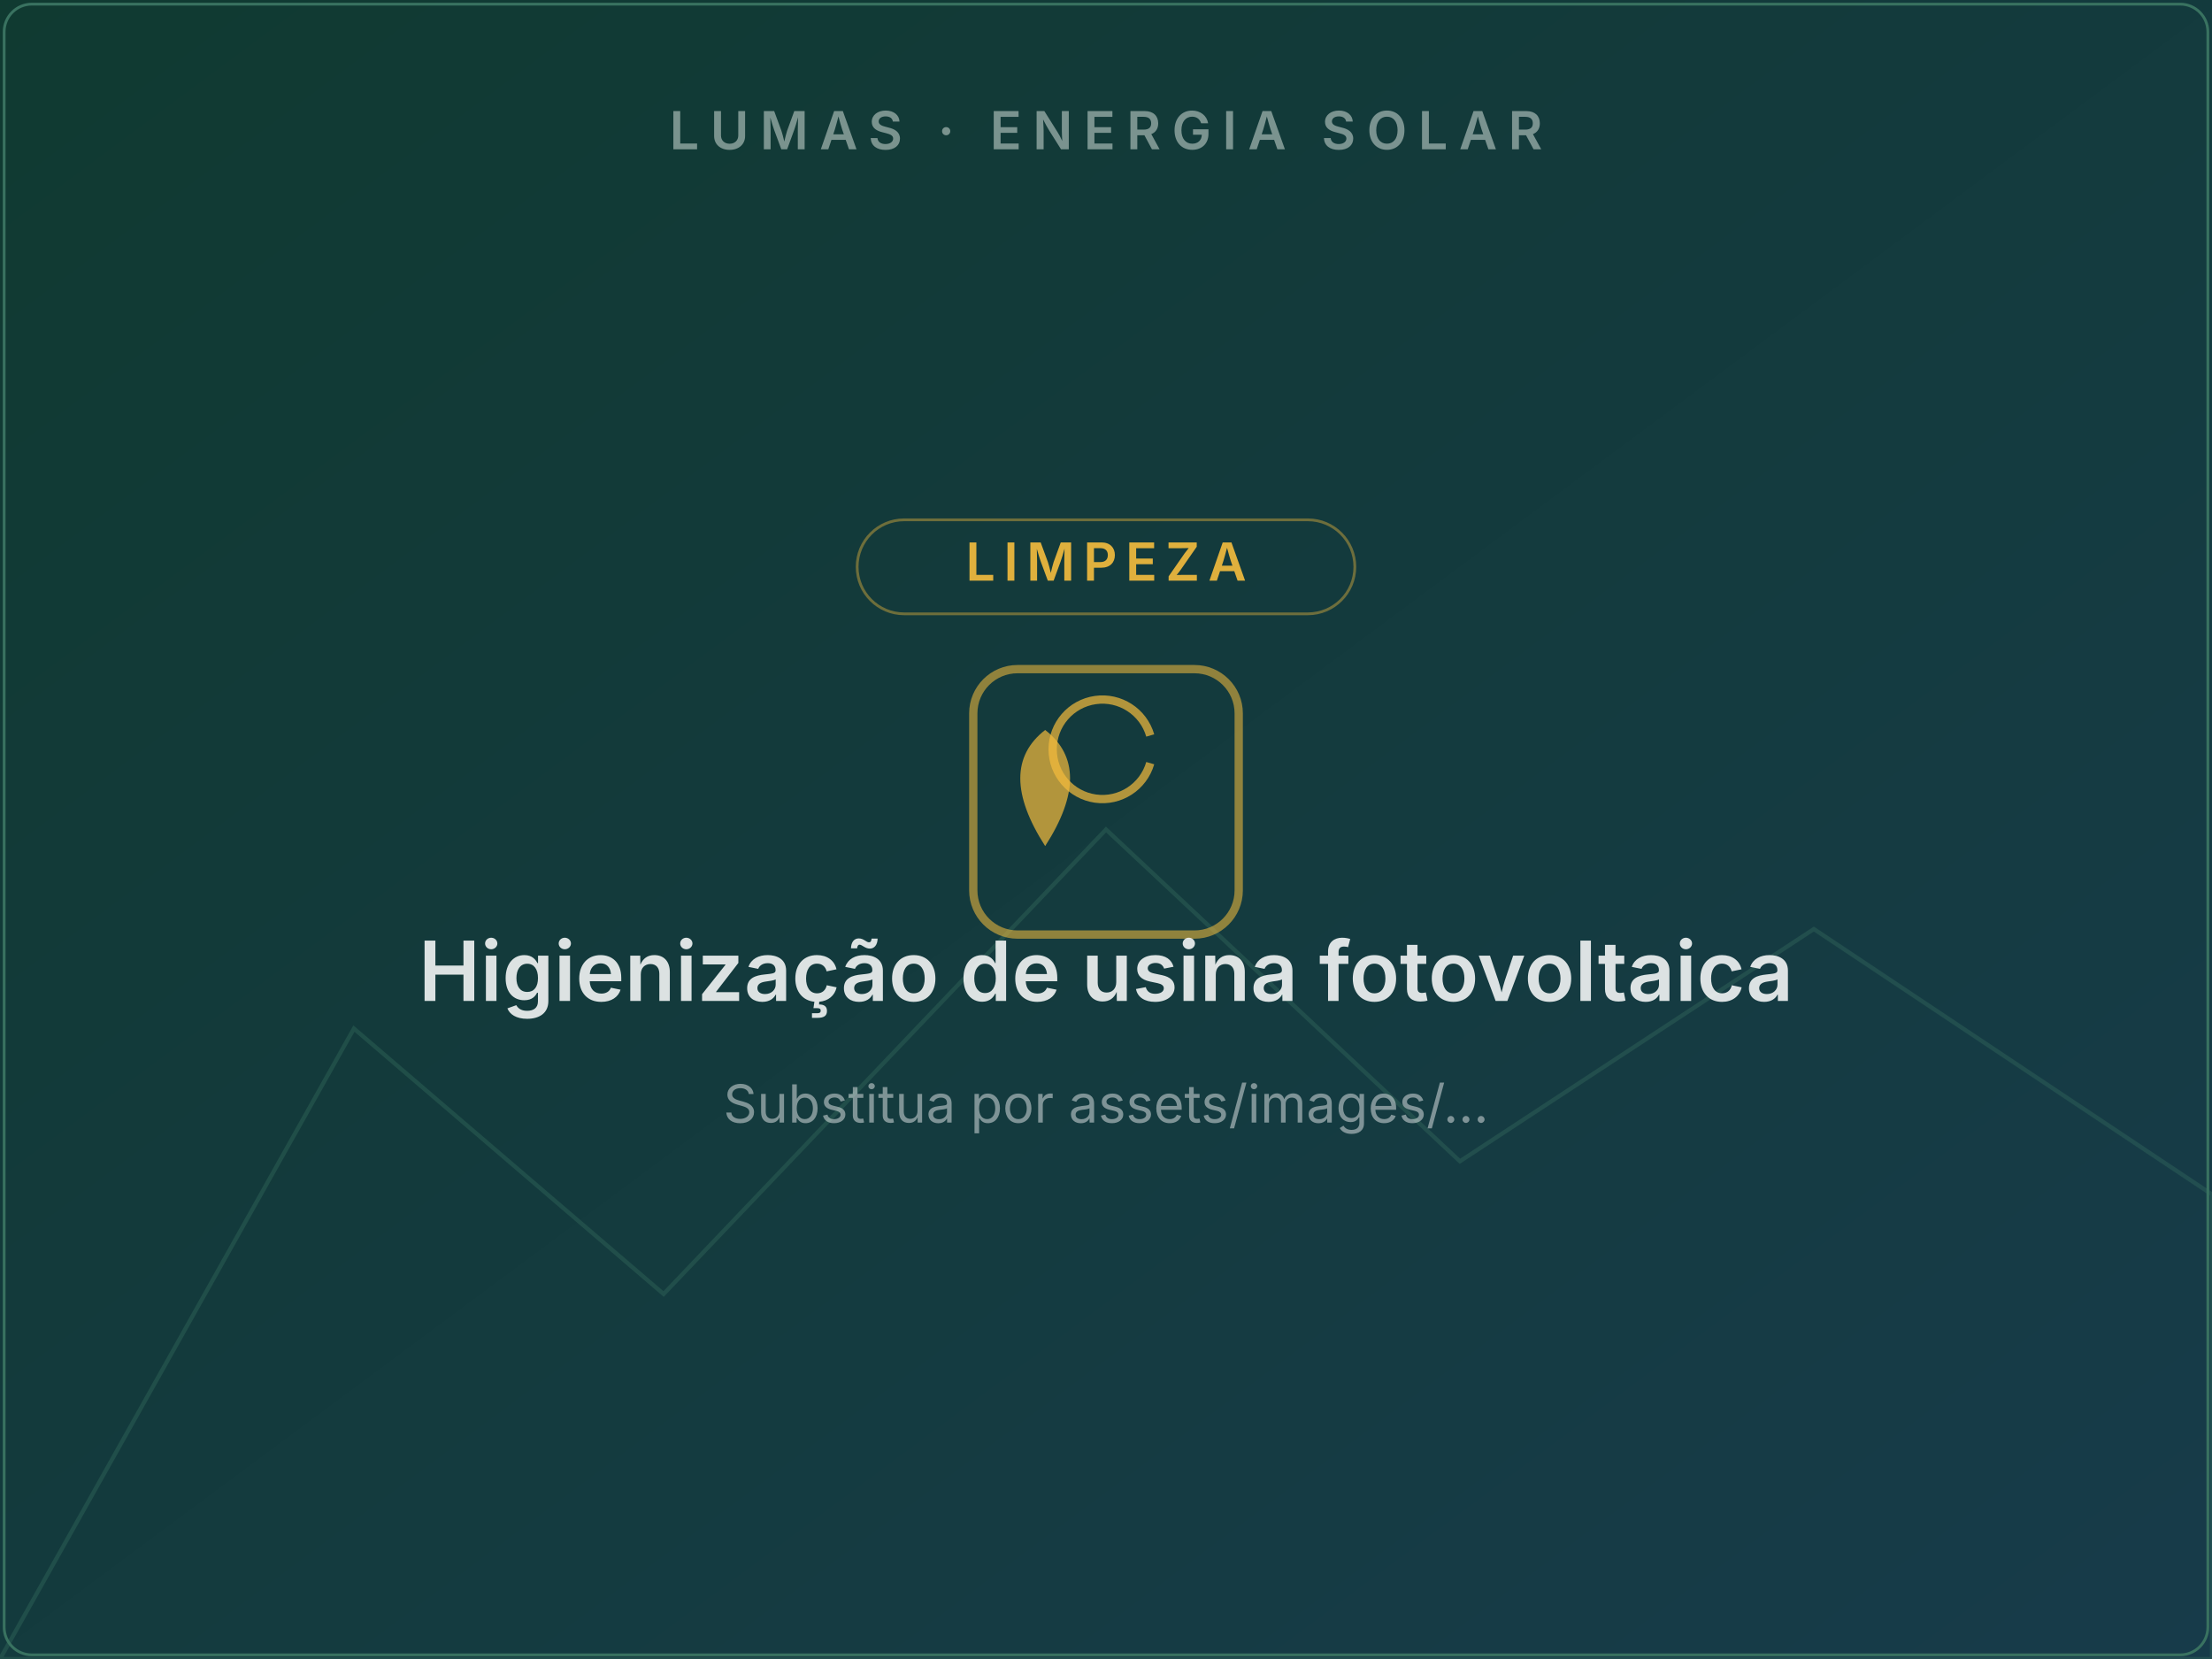
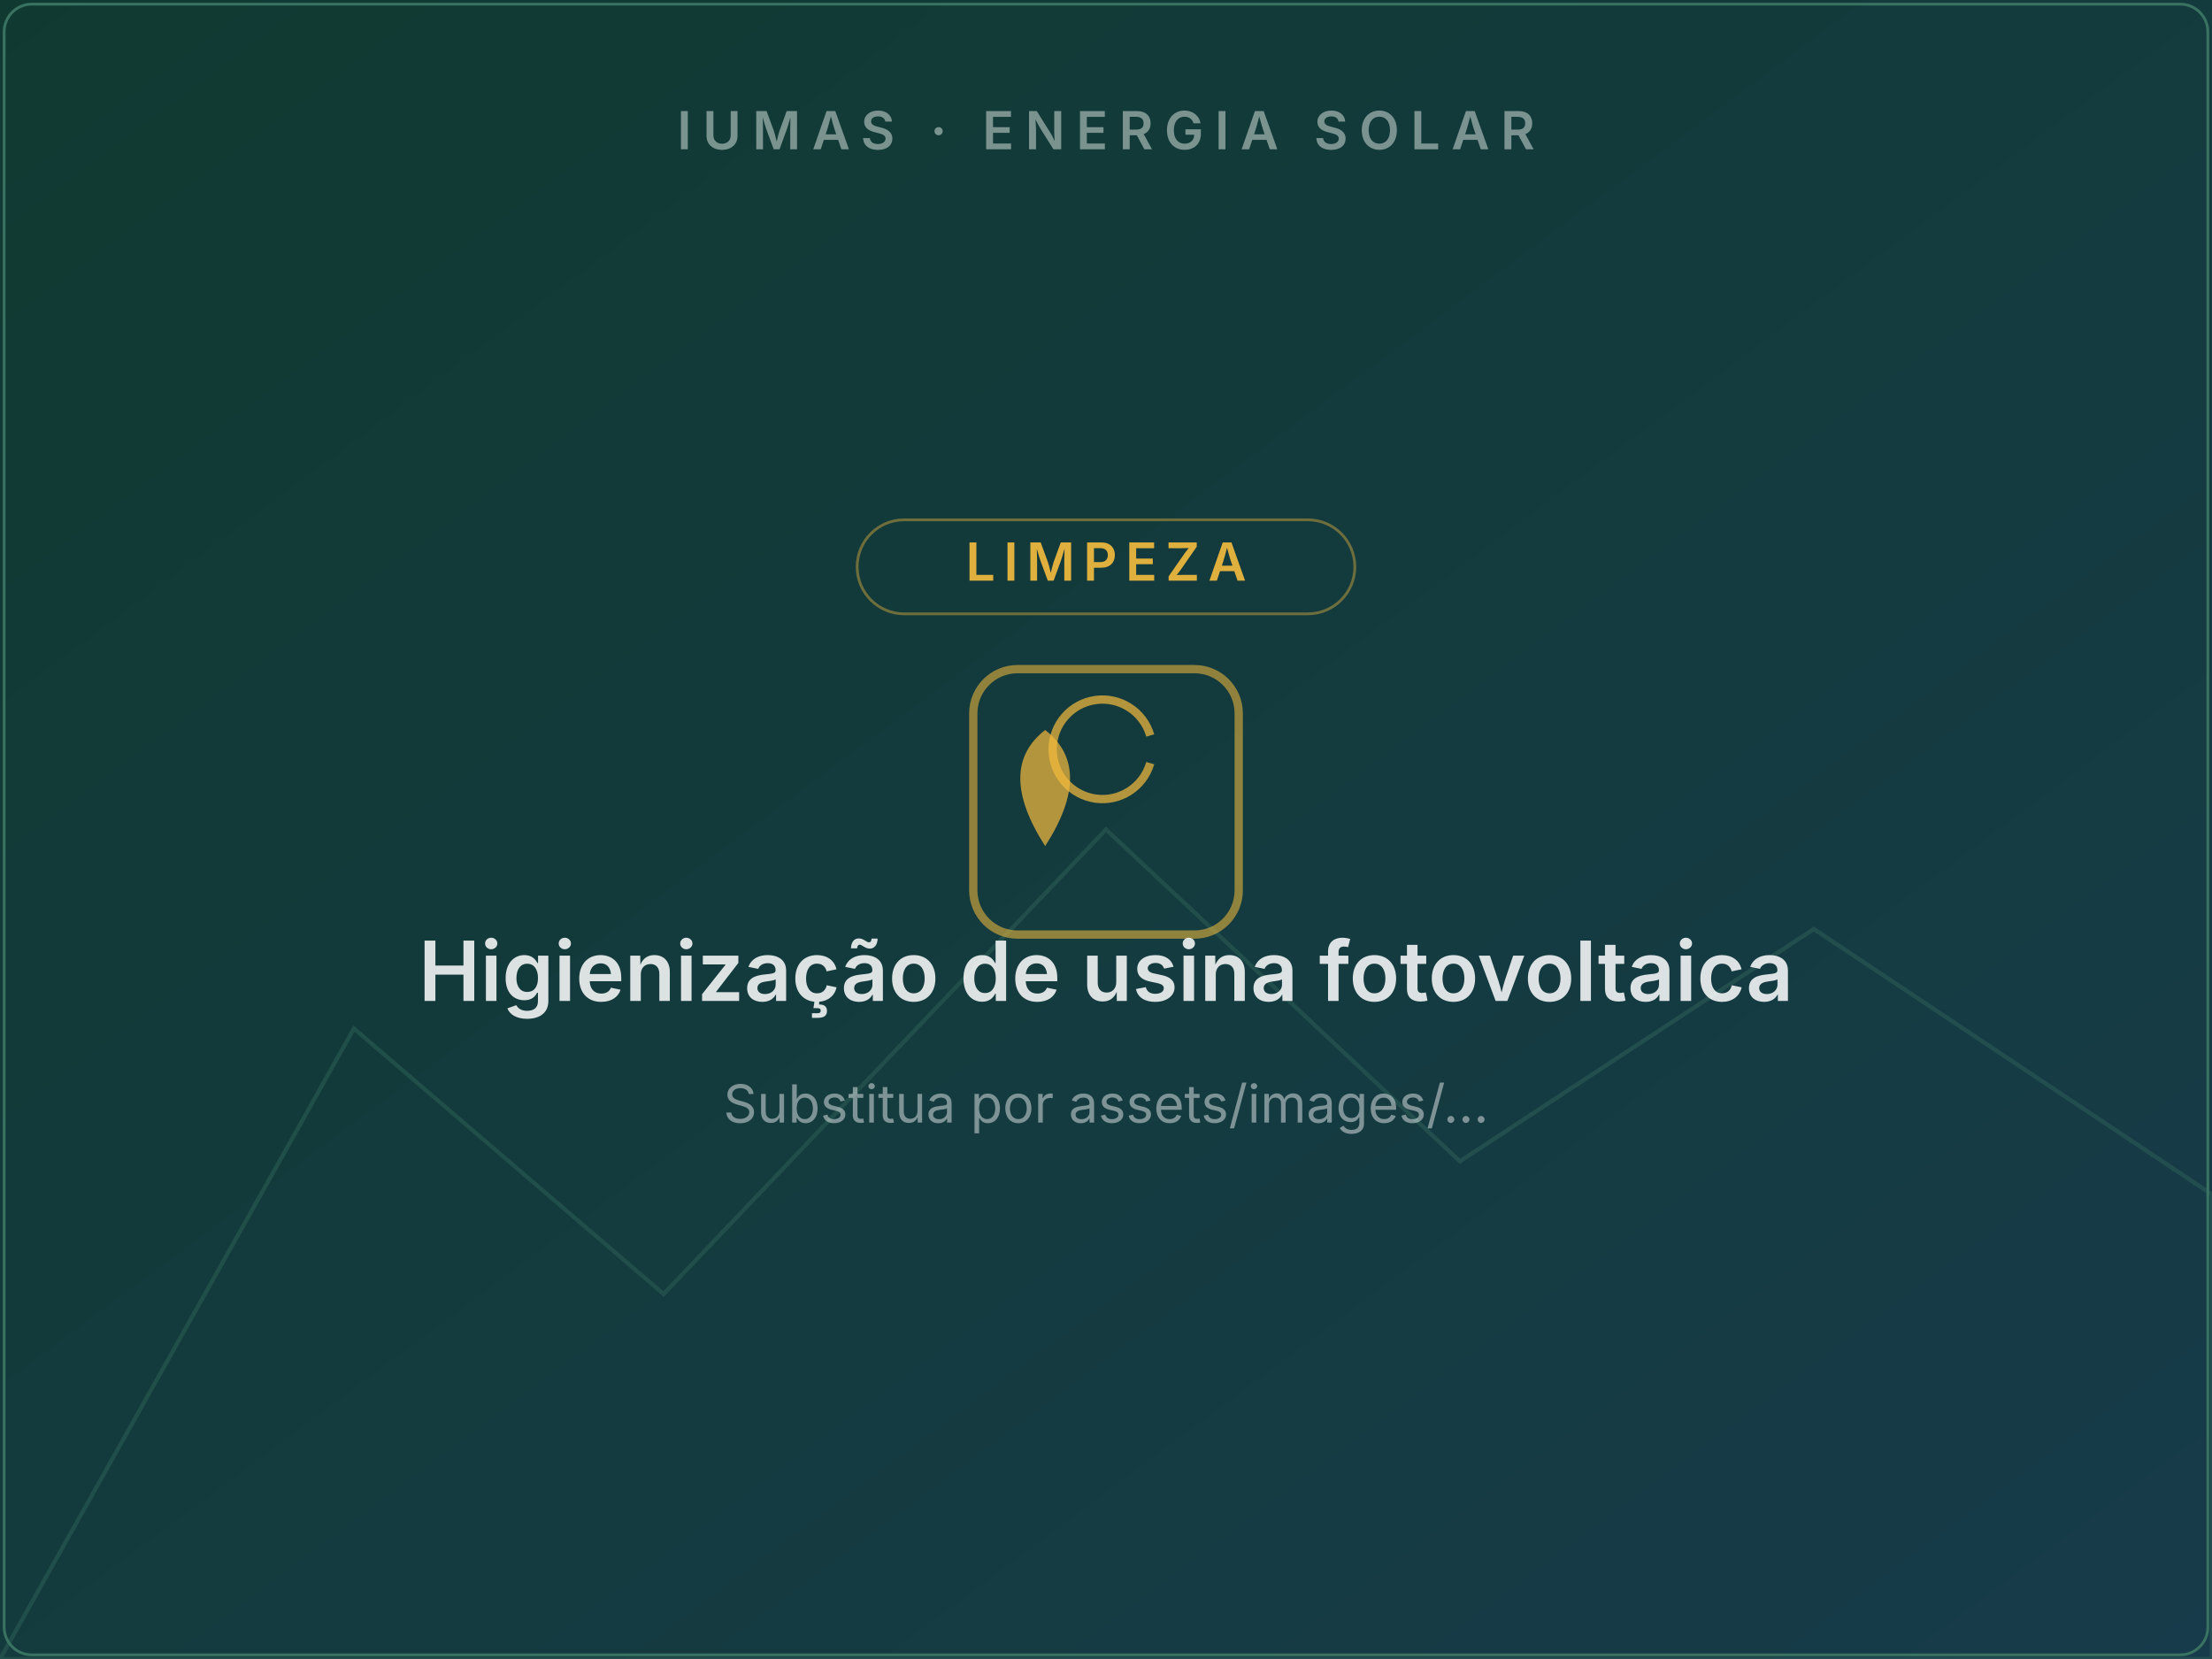
<svg xmlns="http://www.w3.org/2000/svg" width="800" height="600" viewBox="0 0 800 600" role="img" aria-label="Higienização de usina fotovoltaica">
  <defs>
    <linearGradient id="g800" x1="0" y1="0" x2="1" y2="1">
      <stop offset="0" stop-color="#103a31" />
      <stop offset="1" stop-color="#173b4a" />
    </linearGradient>
    <linearGradient id="gg800" x1="0" y1="0" x2="0" y2="1">
      <stop offset="0" stop-color="#f5bd3d" stop-opacity="0.14" />
      <stop offset="1" stop-color="#f5bd3d" stop-opacity="0.03" />
    </linearGradient>
  </defs>
  <rect width="800" height="600" fill="url(#g800)" />
  <g opacity="0.35">
    <path d="M0 600 L128.0 372.0 L240.0 468.0 L400.0 300.0 L528.0 420.0 L656.0 336 L800 432.0 V600 Z" fill="none" stroke="#397260" stroke-width="1.5" />
  </g>
-   <text x="400.0" y="54" text-anchor="middle" font-family="Inter, Arial, sans-serif" font-size="19.0" letter-spacing="4" fill="#e3ede7" fill-opacity="0.5" font-weight="600">LUMAS · ENERGIA SOLAR</text>
+   <text x="400.0" y="54" text-anchor="middle" font-family="Inter, Arial, sans-serif" font-size="19.0" letter-spacing="4" fill="#e3ede7" fill-opacity="0.5" font-weight="600">IUMAS · ENERGIA SOLAR</text>
  <rect x="1.5" y="1.5" width="797" height="597" rx="10" fill="none" stroke="#397260" />
  <rect x="310.0" y="188.0" width="180" height="34" rx="17" fill="none" stroke="#f5bd3d" stroke-opacity="0.4" />
  <text x="400.0" y="210.0" text-anchor="middle" font-family="Inter, Arial, sans-serif" font-size="19.0" letter-spacing="3" fill="#f5bd3d" fill-opacity="0.9" font-weight="600">LIMPEZA</text>
  <rect x="352.0" y="242.0" width="96" height="96" rx="16" fill="none" stroke="#f5bd3d" stroke-opacity="0.55" stroke-width="3" />
  <path d="M378.0 306.0 q-18 -28 0 -42 q18 14 0 42 z" fill="#f5bd3d" fill-opacity="0.7" />
  <path d="M416.0 266.0 a18 18 0 1 0 0 10" fill="none" stroke="#f5bd3d" stroke-opacity="0.7" stroke-width="3" />
  <text x="400.0" y="362.0" text-anchor="middle" font-family="Inter, Arial, sans-serif" font-size="30.0" fill="#ffffff" fill-opacity="0.85" font-weight="600">Higienização de usina fotovoltaica</text>
  <text x="400.0" y="406.0" text-anchor="middle" font-family="Inter, Arial, sans-serif" font-size="19.0" fill="#ffffff" fill-opacity="0.45">Substitua por assets/images/…</text>
</svg>
